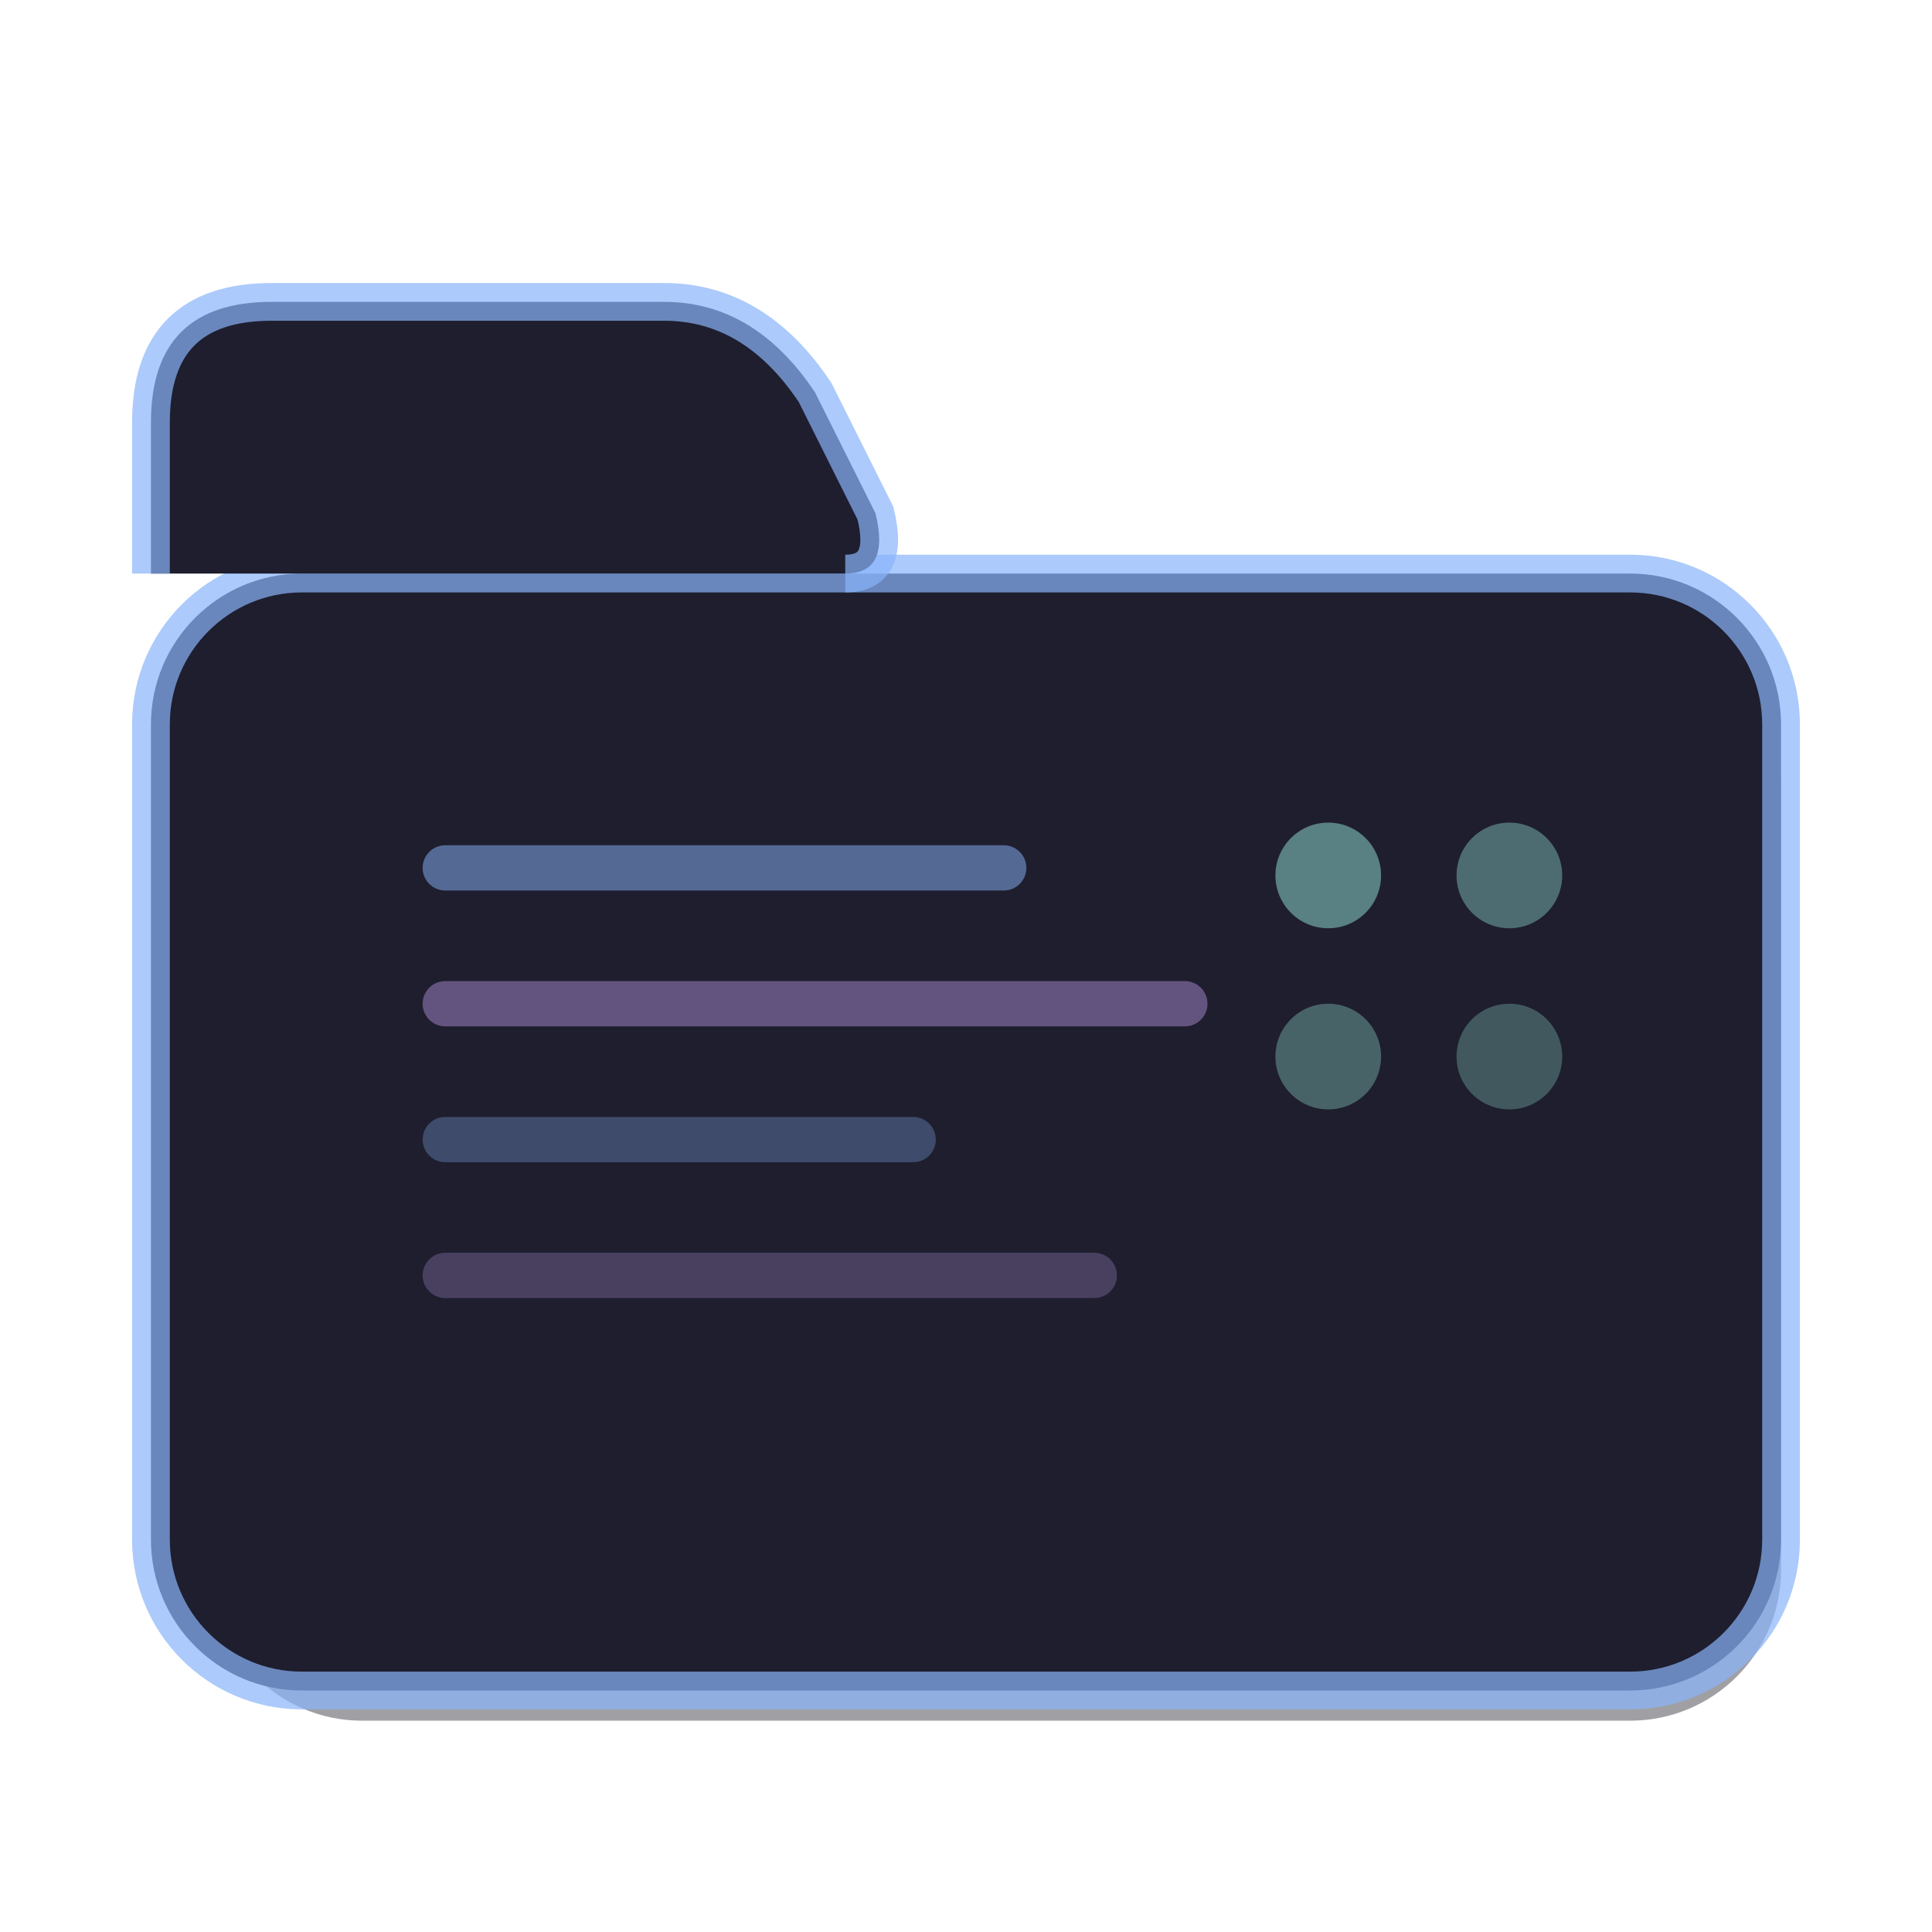
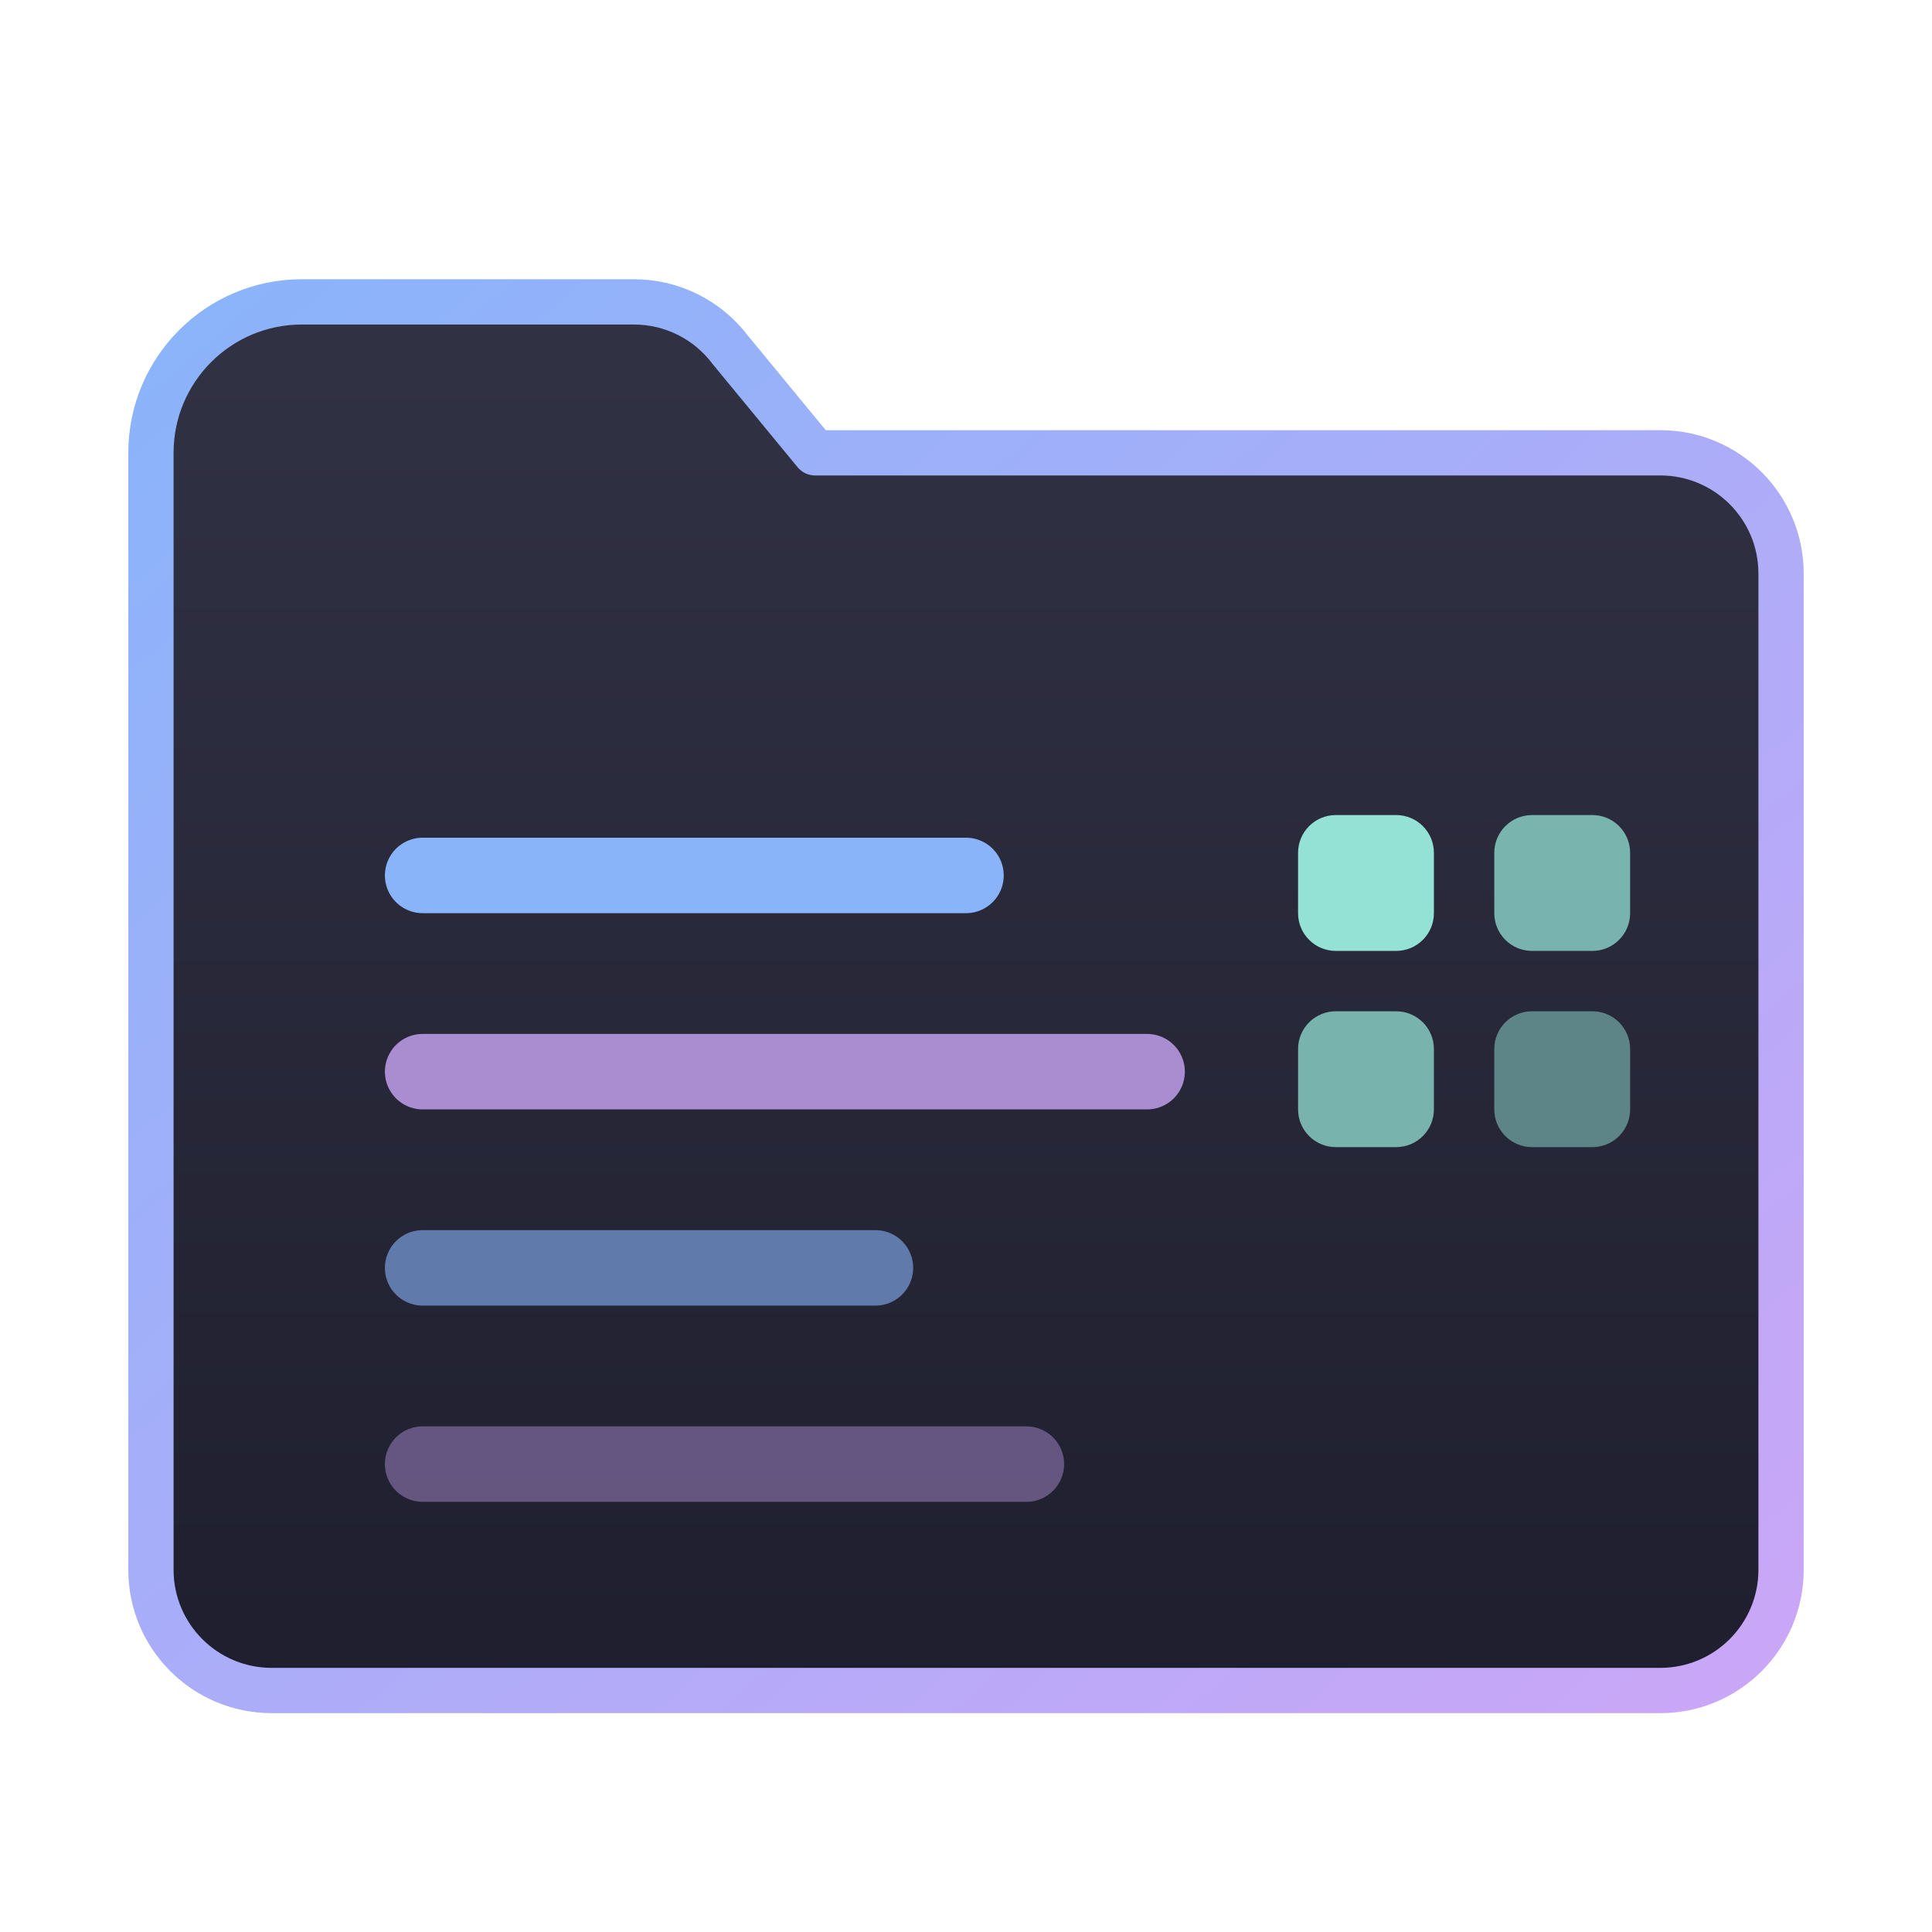
<svg xmlns="http://www.w3.org/2000/svg" viewBox="0 0 128 128" width="128" height="128">
-   <rect x="14" y="42" width="104" height="72" rx="10" ry="10" fill="#11111b" opacity="0.4" />
-   <rect x="10" y="38" width="108" height="74" rx="10" ry="10" fill="#1e1e2e" />
-   <rect x="10" y="38" width="108" height="74" rx="10" ry="10" fill="none" stroke="#89b4fa" stroke-width="2.5" opacity="0.7" />
-   <path d="M10 38 L10 28 Q10 20 18 20 L44 20 Q50 20 54 26 L58 34 Q59 38 56 38 Z" fill="#1e1e2e" />
-   <path d="M10 38 L10 28 Q10 20 18 20 L44 20 Q50 20 54 26 L58 34 Q59 38 56 38" fill="none" stroke="#89b4fa" stroke-width="2.5" opacity="0.7" />
-   <rect x="28" y="56" width="40" height="3" rx="1.5" fill="#89b4fa" opacity="0.5" />
-   <rect x="28" y="65" width="52" height="3" rx="1.5" fill="#cba6f7" opacity="0.4" />
-   <rect x="28" y="74" width="34" height="3" rx="1.5" fill="#89b4fa" opacity="0.3" />
-   <rect x="28" y="83" width="46" height="3" rx="1.5" fill="#cba6f7" opacity="0.25" />
-   <circle cx="88" cy="58" r="3.5" fill="#94e2d5" opacity="0.5" />
-   <circle cx="100" cy="58" r="3.5" fill="#94e2d5" opacity="0.4" />
-   <circle cx="88" cy="70" r="3.5" fill="#94e2d5" opacity="0.35" />
-   <circle cx="100" cy="70" r="3.5" fill="#94e2d5" opacity="0.3" />
+   <defs>
+     <linearGradient id="body" x1="0" y1="0" x2="0" y2="1">
+       <stop offset="0" stop-color="#313244" />
+       <stop offset="1" stop-color="#1e1e2e" />
+     </linearGradient>
+     <linearGradient id="edge" x1="0" y1="0" x2="1" y2="1">
+       <stop offset="0" stop-color="#89b4fa" />
+       <stop offset="1" stop-color="#cba6f7" />
+     </linearGradient>
+   </defs>
+   <path d="M10 30a10 10 0 0 1 10-10h22a8 8 0 0 1 6.4 3.2L54 30h56a8 8 0 0 1 8 8v66a8 8 0 0 1-8 8H18a8 8 0 0 1-8-8z" fill="url(#body)" stroke="url(#edge)" stroke-width="3" stroke-linejoin="round" />
+   <path d="M11.5 40h105" stroke="url(#edge)" stroke-width="2" opacity="0.35" />
+   <g stroke-linecap="round" stroke-width="5">
+     <path d="M28 58h36" stroke="#89b4fa" />
+     <path d="M28 71h48" stroke="#cba6f7" opacity="0.8" />
+     <path d="M28 84h30" stroke="#89b4fa" opacity="0.6" />
+     <path d="M28 97h40" stroke="#cba6f7" opacity="0.4" />
+   </g>
+   <g fill="#94e2d5">
+     <rect x="86" y="54" width="9" height="9" rx="2.5" />
+     <rect x="99" y="54" width="9" height="9" rx="2.5" opacity="0.75" />
+     <rect x="86" y="67" width="9" height="9" rx="2.5" opacity="0.75" />
+     <rect x="99" y="67" width="9" height="9" rx="2.5" opacity="0.5" />
+   </g>
</svg>
